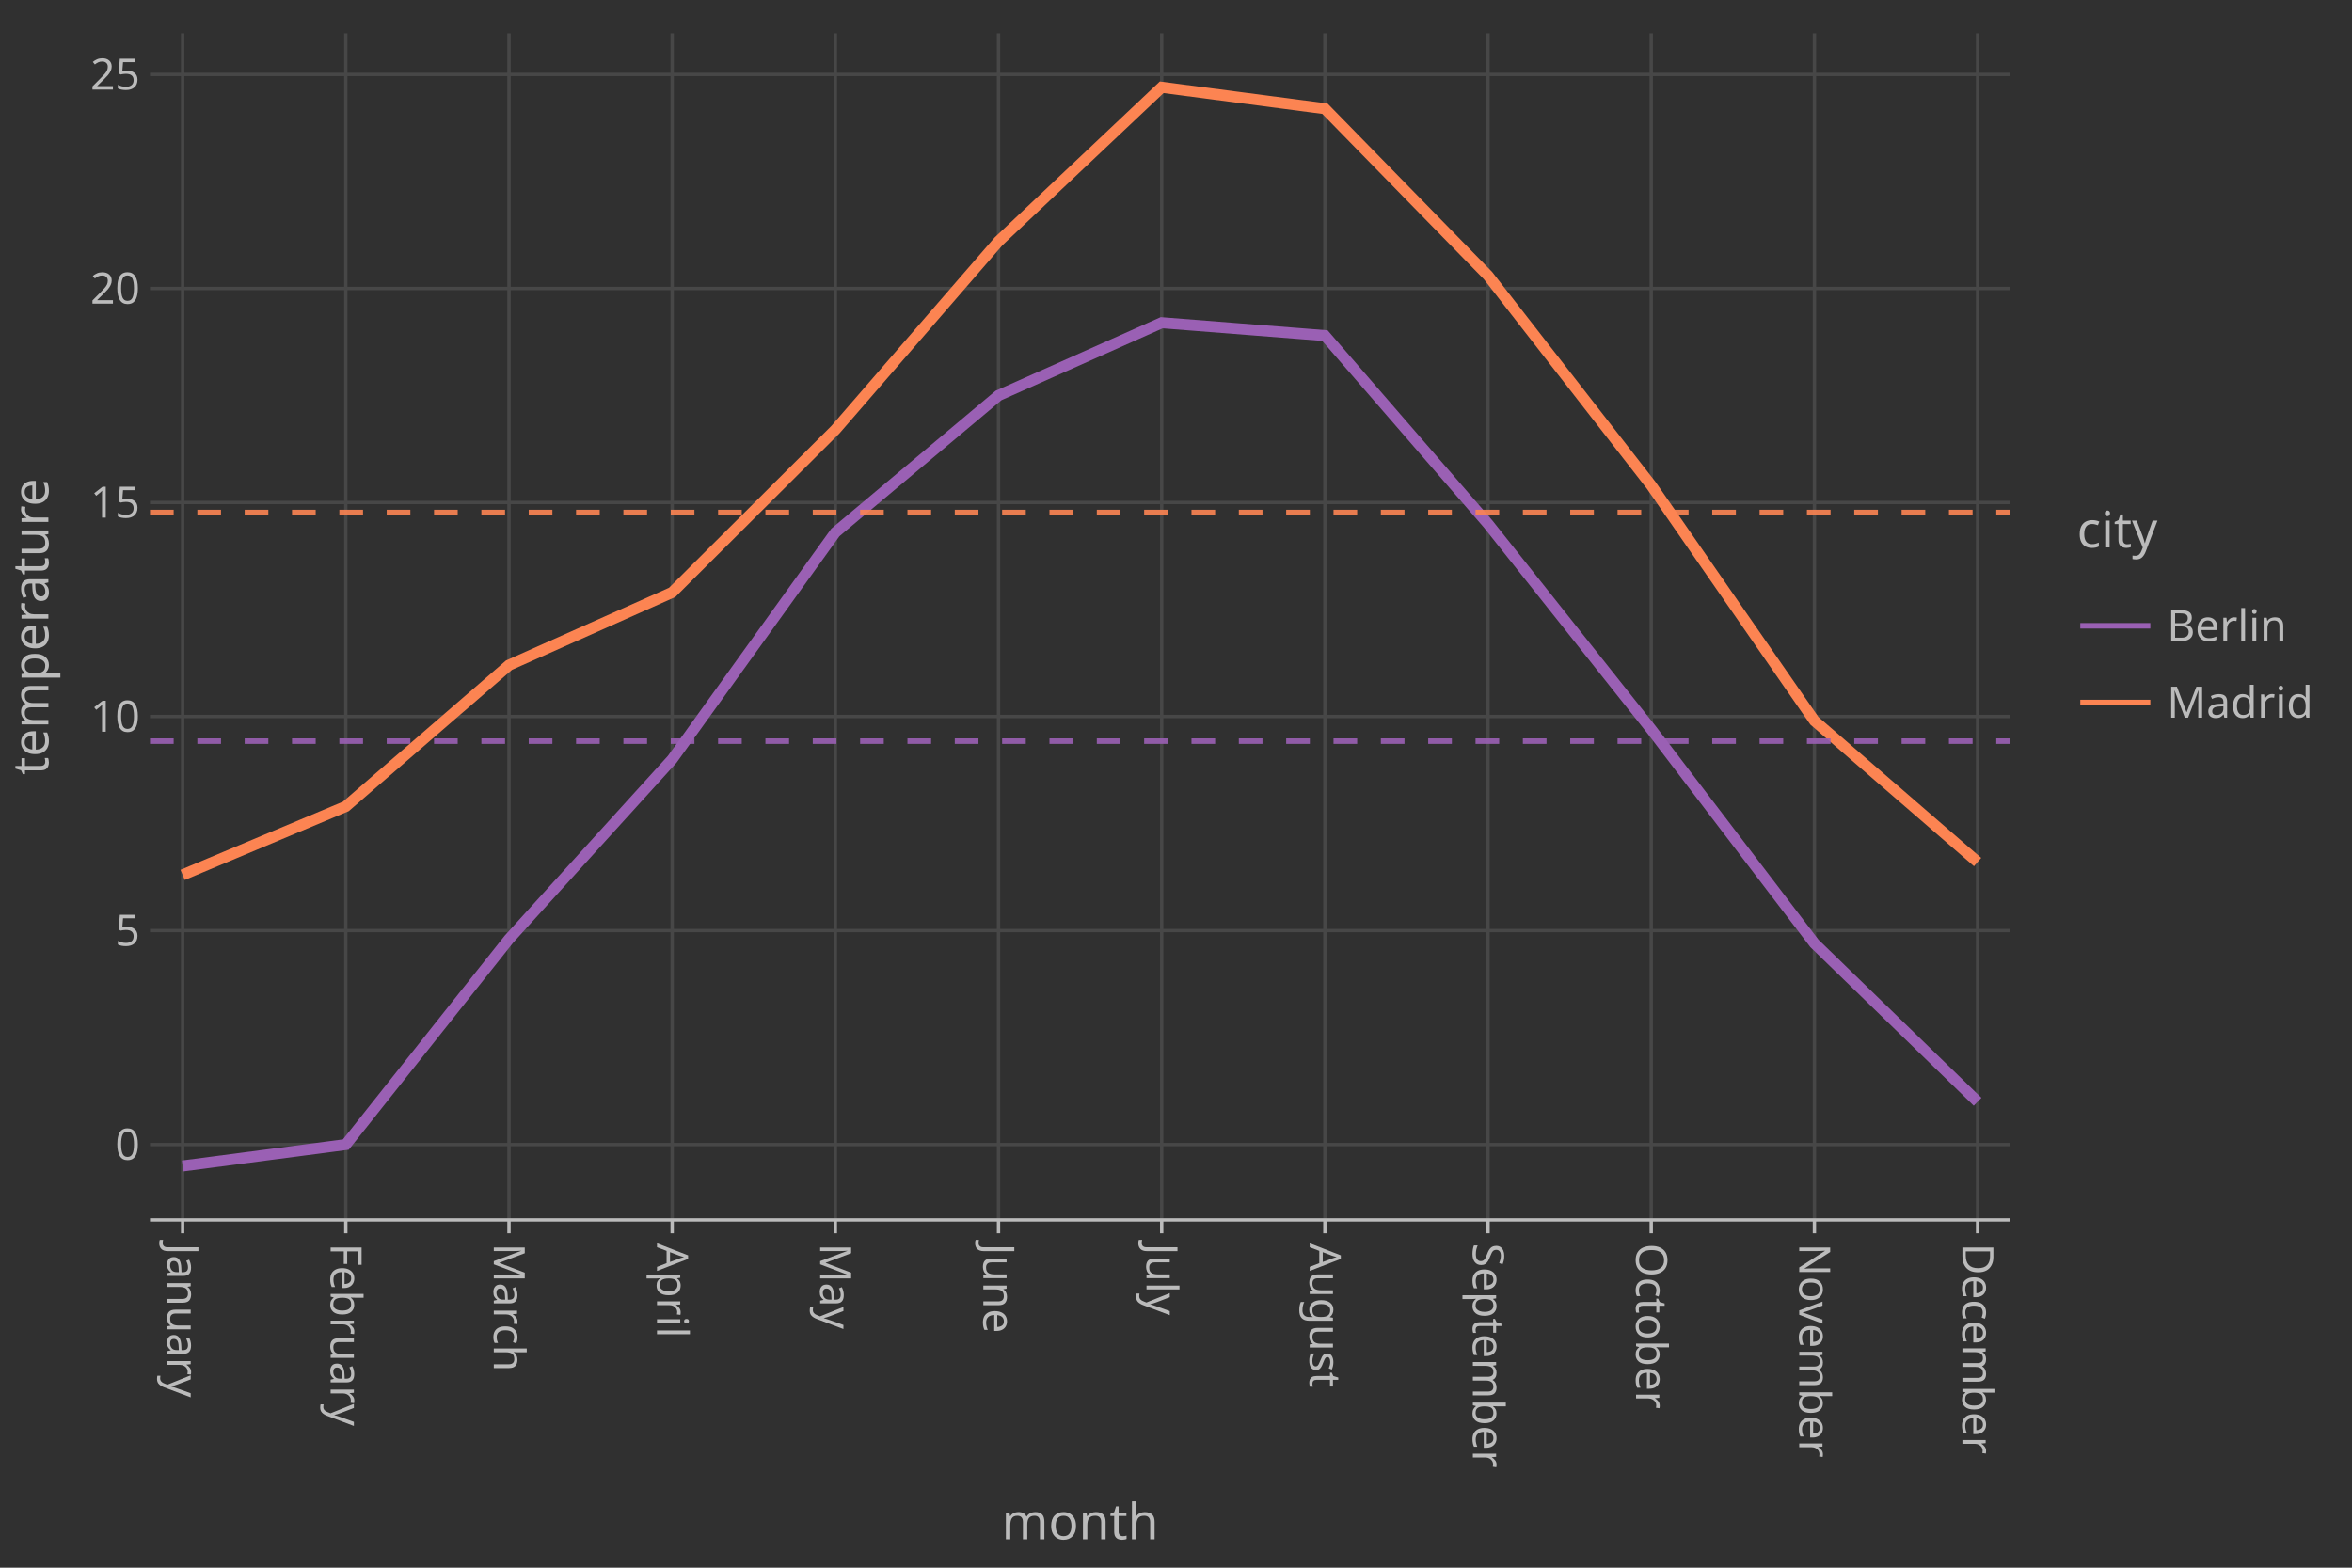
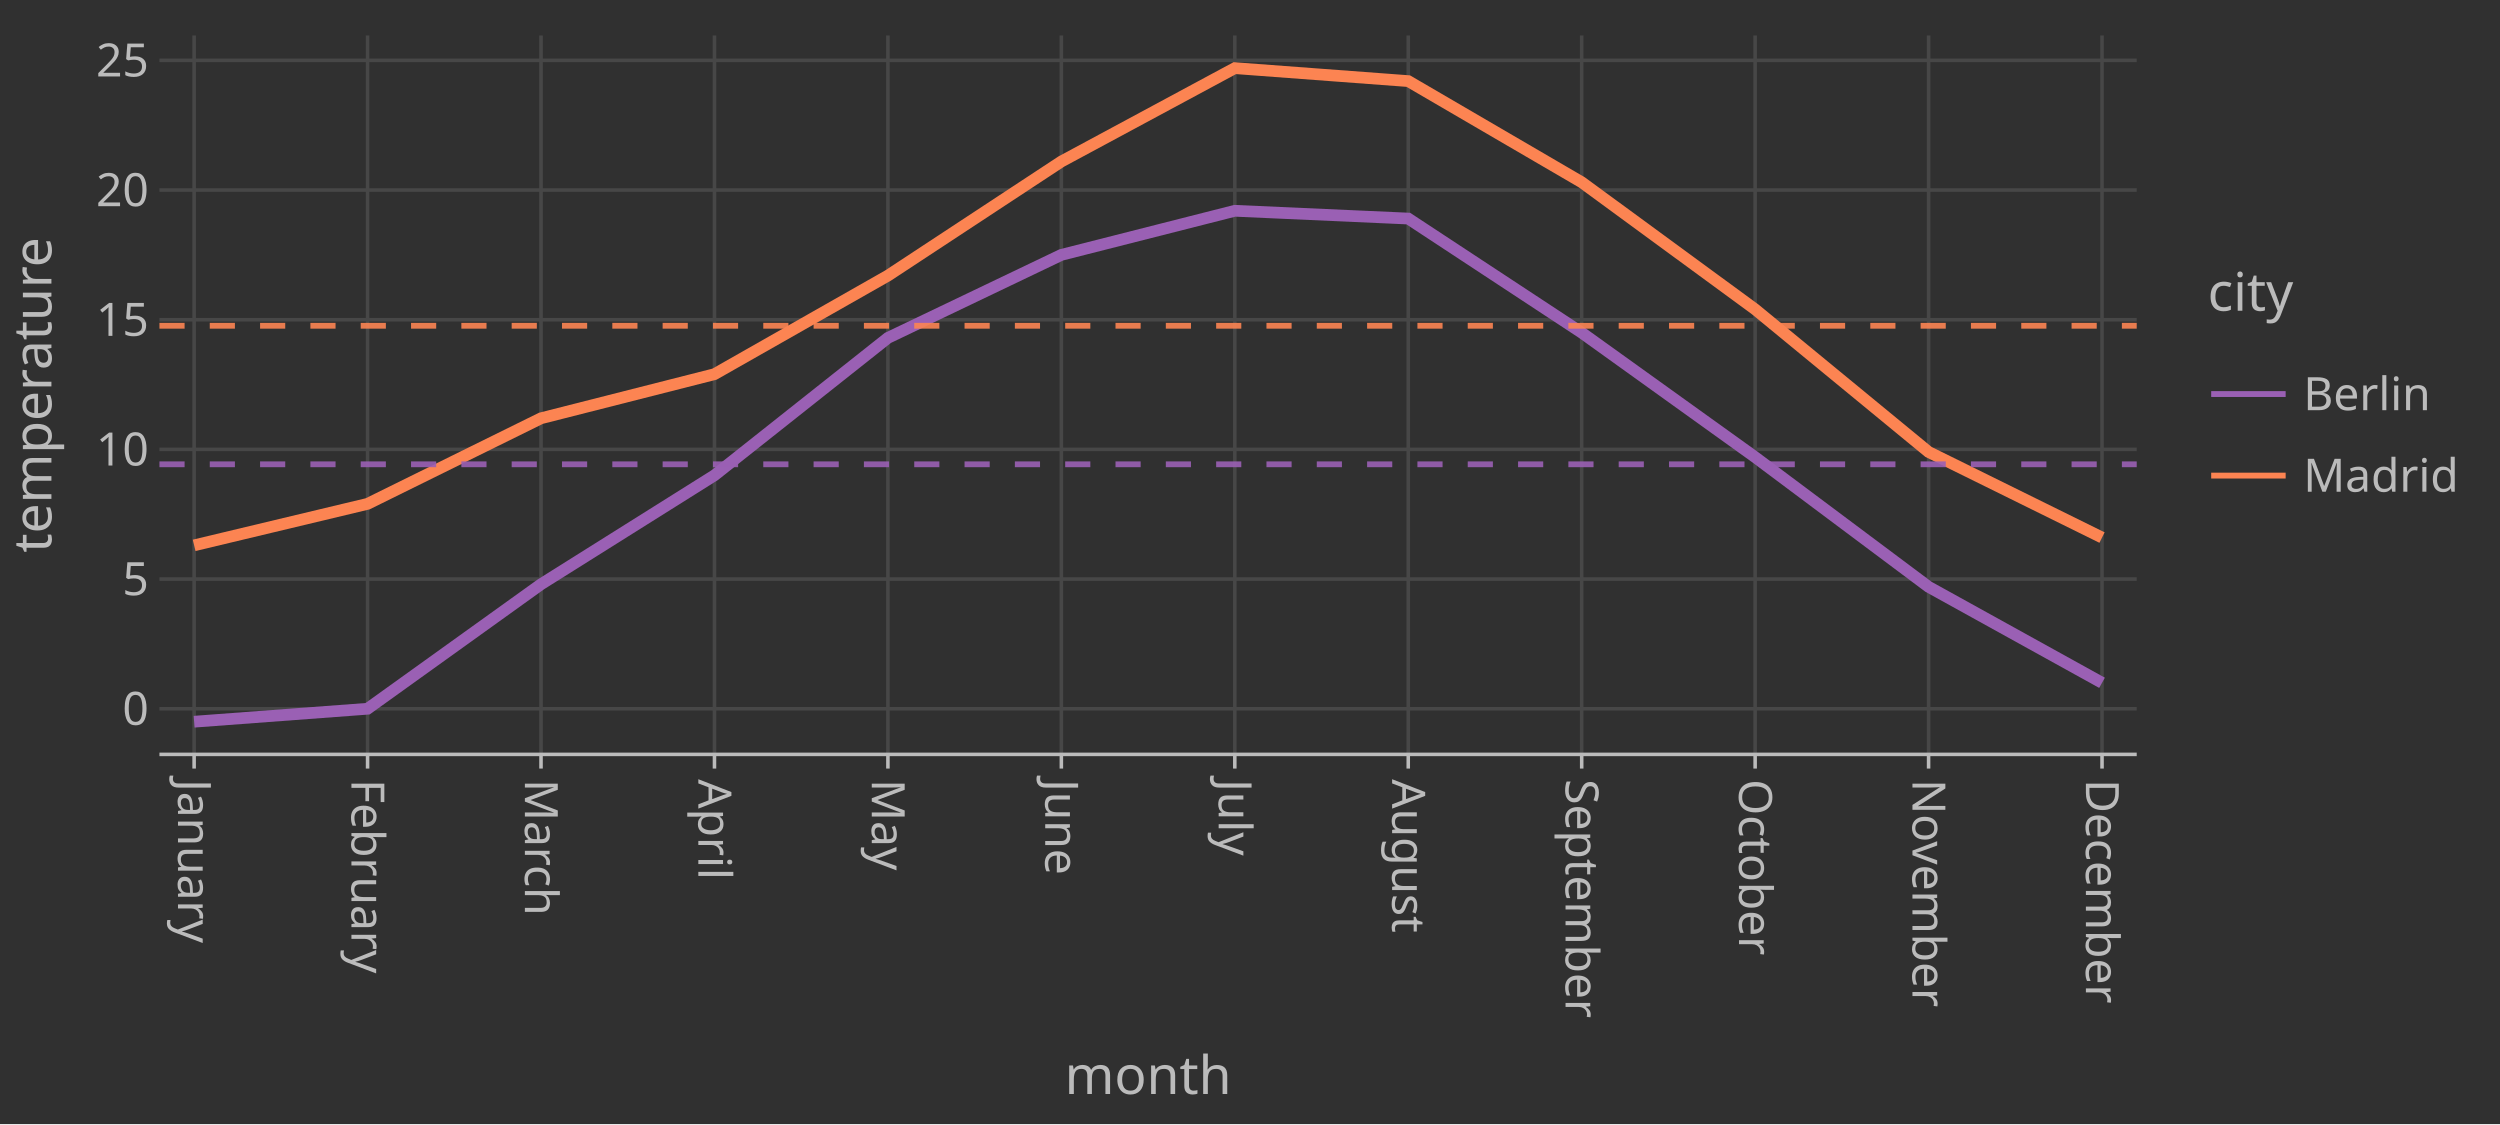
- <svg xmlns="http://www.w3.org/2000/svg" class="plt-container" width="705.0" height="470.0">
+ <svg xmlns="http://www.w3.org/2000/svg" class="plt-container" width="705.0" height="317.0">
  <style type="text/css">
  .plt-container {
   font-family: Lucida Grande, sans-serif;
   user-select: none;
   -webkit-user-select: none;
   -moz-user-select: none;
   -ms-user-select: none;
}
text {
   text-rendering: optimizeLegibility;
}
#xXxprefixXx0 .plot-title {
   fill: #bbbbbb;
   font-family: Lucida Grande, sans-serif;
   font-size: 16.0px;
   font-weight: normal;
   font-style: normal;   
}
#xXxprefixXx0 .plot-subtitle {
   fill: #bbbbbb;
   font-family: Lucida Grande, sans-serif;
   font-size: 15.0px;
   font-weight: normal;
   font-style: normal;   
}
#xXxprefixXx0 .plot-caption {
   fill: #bbbbbb;
   font-family: Lucida Grande, sans-serif;
   font-size: 13.0px;
   font-weight: normal;
   font-style: normal;   
}
#xXxprefixXx0 .legend-title {
   fill: #bbbbbb;
   font-family: Lucida Grande, sans-serif;
   font-size: 15.0px;
   font-weight: normal;
   font-style: normal;   
}
#xXxprefixXx0 .legend-item {
   fill: #bbbbbb;
   font-family: Lucida Grande, sans-serif;
   font-size: 13.0px;
   font-weight: normal;
   font-style: normal;   
}
#xXxprefixXx0 .axis-title-x {
   fill: #bbbbbb;
   font-family: Lucida Grande, sans-serif;
   font-size: 15.0px;
   font-weight: normal;
   font-style: normal;   
}
#xXxprefixXx0 .axis-text-x {
   fill: #bbbbbb;
   font-family: Lucida Grande, sans-serif;
   font-size: 13.0px;
   font-weight: normal;
   font-style: normal;   
}
#xXxprefixXx4 .axis-tooltip-text-x {
   fill: #303030;
   font-family: Lucida Grande, sans-serif;
   font-size: 13.0px;
   font-weight: normal;
   font-style: normal;   
}
#xXxprefixXx0 .axis-title-y {
   fill: #bbbbbb;
   font-family: Lucida Grande, sans-serif;
   font-size: 15.0px;
   font-weight: normal;
   font-style: normal;   
}
#xXxprefixXx0 .axis-text-y {
   fill: #bbbbbb;
   font-family: Lucida Grande, sans-serif;
   font-size: 13.0px;
   font-weight: normal;
   font-style: normal;   
}
#xXxprefixXx4 .axis-tooltip-text-y {
   fill: #303030;
   font-family: Lucida Grande, sans-serif;
   font-size: 13.0px;
   font-weight: normal;
   font-style: normal;   
}
#xXxprefixXx0 .facet-strip-text-x {
   fill: #bbbbbb;
   font-family: Lucida Grande, sans-serif;
   font-size: 13.0px;
   font-weight: normal;
   font-style: normal;   
}
#xXxprefixXx0 .facet-strip-text-y {
   fill: #bbbbbb;
   font-family: Lucida Grande, sans-serif;
   font-size: 13.0px;
   font-weight: normal;
   font-style: normal;   
}
#xXxprefixXx4 .tooltip-text {
   fill: #bbbbbb;
   font-family: Lucida Grande, sans-serif;
   font-size: 13.0px;
   font-weight: normal;
   font-style: normal;   
}
#xXxprefixXx4 .tooltip-title {
   fill: #bbbbbb;
   font-family: Lucida Grande, sans-serif;
   font-size: 13.0px;
   font-weight: bold;
   font-style: normal;   
}
#xXxprefixXx4 .tooltip-label {
   fill: #bbbbbb;
   font-family: Lucida Grande, sans-serif;
   font-size: 13.0px;
   font-weight: bold;
   font-style: normal;   
}

  </style>
  <g id="xXxprefixXx0">
-     <path fill-rule="evenodd" fill="rgb(48,48,48)" fill-opacity="1.0" d="M0.0 0.0 L0.0 470.0 L705.0 470.0 L705.0 0.0 Z">
+     <path fill-rule="evenodd" fill="rgb(48,48,48)" fill-opacity="1.0" d="M0.0 0.0 L0.0 317.0 L705.0 317.0 L705.0 0.0 Z">
    </path>
    <g transform="translate(23.0 10.0 ) ">
-       <g transform="translate(21.96121 355.737 ) ">
-         <line x1="9.782" y1="-0.0" x2="9.782" y2="-355.737" stroke="rgb(71,71,71)" stroke-opacity="1.0" stroke-width="1.0">
-         </line>
-         <line x1="58.694" y1="-0.0" x2="58.694" y2="-355.737" stroke="rgb(71,71,71)" stroke-opacity="1.0" stroke-width="1.0">
-         </line>
-         <line x1="107.606" y1="-0.0" x2="107.606" y2="-355.737" stroke="rgb(71,71,71)" stroke-opacity="1.0" stroke-width="1.0">
-         </line>
-         <line x1="156.518" y1="-0.0" x2="156.518" y2="-355.737" stroke="rgb(71,71,71)" stroke-opacity="1.0" stroke-width="1.0">
-         </line>
-         <line x1="205.429" y1="-0.0" x2="205.429" y2="-355.737" stroke="rgb(71,71,71)" stroke-opacity="1.0" stroke-width="1.0">
-         </line>
-         <line x1="254.341" y1="-0.0" x2="254.341" y2="-355.737" stroke="rgb(71,71,71)" stroke-opacity="1.0" stroke-width="1.0">
-         </line>
-         <line x1="303.253" y1="-0.0" x2="303.253" y2="-355.737" stroke="rgb(71,71,71)" stroke-opacity="1.0" stroke-width="1.0">
-         </line>
-         <line x1="352.165" y1="-0.0" x2="352.165" y2="-355.737" stroke="rgb(71,71,71)" stroke-opacity="1.0" stroke-width="1.0">
-         </line>
-         <line x1="401.077" y1="-0.0" x2="401.077" y2="-355.737" stroke="rgb(71,71,71)" stroke-opacity="1.0" stroke-width="1.0">
-         </line>
-         <line x1="449.988" y1="-0.0" x2="449.988" y2="-355.737" stroke="rgb(71,71,71)" stroke-opacity="1.0" stroke-width="1.0">
-         </line>
-         <line x1="498.9" y1="-0.0" x2="498.9" y2="-355.737" stroke="rgb(71,71,71)" stroke-opacity="1.0" stroke-width="1.0">
-         </line>
-         <line x1="547.812" y1="-0.0" x2="547.812" y2="-355.737" stroke="rgb(71,71,71)" stroke-opacity="1.0" stroke-width="1.0">
+       <g transform="translate(21.96121 202.737 ) ">
+         <line x1="9.782" y1="-0.0" x2="9.782" y2="-202.737" stroke="rgb(71,71,71)" stroke-opacity="1.0" stroke-width="1.0">
+         </line>
+         <line x1="58.694" y1="-0.0" x2="58.694" y2="-202.737" stroke="rgb(71,71,71)" stroke-opacity="1.0" stroke-width="1.0">
+         </line>
+         <line x1="107.606" y1="-0.0" x2="107.606" y2="-202.737" stroke="rgb(71,71,71)" stroke-opacity="1.0" stroke-width="1.0">
+         </line>
+         <line x1="156.518" y1="-0.0" x2="156.518" y2="-202.737" stroke="rgb(71,71,71)" stroke-opacity="1.0" stroke-width="1.0">
+         </line>
+         <line x1="205.429" y1="-0.0" x2="205.429" y2="-202.737" stroke="rgb(71,71,71)" stroke-opacity="1.0" stroke-width="1.0">
+         </line>
+         <line x1="254.341" y1="-0.0" x2="254.341" y2="-202.737" stroke="rgb(71,71,71)" stroke-opacity="1.0" stroke-width="1.0">
+         </line>
+         <line x1="303.253" y1="-0.0" x2="303.253" y2="-202.737" stroke="rgb(71,71,71)" stroke-opacity="1.0" stroke-width="1.0">
+         </line>
+         <line x1="352.165" y1="-0.0" x2="352.165" y2="-202.737" stroke="rgb(71,71,71)" stroke-opacity="1.0" stroke-width="1.0">
+         </line>
+         <line x1="401.077" y1="-0.0" x2="401.077" y2="-202.737" stroke="rgb(71,71,71)" stroke-opacity="1.0" stroke-width="1.0">
+         </line>
+         <line x1="449.988" y1="-0.0" x2="449.988" y2="-202.737" stroke="rgb(71,71,71)" stroke-opacity="1.0" stroke-width="1.0">
+         </line>
+         <line x1="498.9" y1="-0.0" x2="498.9" y2="-202.737" stroke="rgb(71,71,71)" stroke-opacity="1.0" stroke-width="1.0">
+         </line>
+         <line x1="547.812" y1="-0.0" x2="547.812" y2="-202.737" stroke="rgb(71,71,71)" stroke-opacity="1.0" stroke-width="1.0">
        </line>
        <g transform="translate(9.782355 0.0 ) ">
          <line stroke-width="1.0" stroke="rgb(187,187,187)" stroke-opacity="1.0" x2="0.0" y2="4.0">
          </line>
          <g transform="translate(0.0 7.0 ) rotate(90.0 ) ">
            <text class="axis-text-x" dy="0.35em">
            January
            </text>
          </g>
        </g>
        <g transform="translate(58.69413 0.0 ) ">
          <line stroke-width="1.0" stroke="rgb(187,187,187)" stroke-opacity="1.0" x2="0.0" y2="4.0">
          </line>
          <g transform="translate(0.0 7.0 ) rotate(90.0 ) ">
            <text class="axis-text-x" dy="0.35em">
            February
            </text>
          </g>
        </g>
        <g transform="translate(107.6059 0.0 ) ">
          <line stroke-width="1.0" stroke="rgb(187,187,187)" stroke-opacity="1.0" x2="0.0" y2="4.0">
          </line>
          <g transform="translate(0.0 7.0 ) rotate(90.0 ) ">
            <text class="axis-text-x" dy="0.35em">
            March
            </text>
          </g>
        </g>
        <g transform="translate(156.5177 0.0 ) ">
          <line stroke-width="1.0" stroke="rgb(187,187,187)" stroke-opacity="1.0" x2="0.0" y2="4.0">
          </line>
          <g transform="translate(0.0 7.0 ) rotate(90.0 ) ">
            <text class="axis-text-x" dy="0.35em">
            April
            </text>
          </g>
        </g>
        <g transform="translate(205.4294 0.0 ) ">
          <line stroke-width="1.0" stroke="rgb(187,187,187)" stroke-opacity="1.0" x2="0.0" y2="4.0">
          </line>
          <g transform="translate(0.0 7.0 ) rotate(90.0 ) ">
            <text class="axis-text-x" dy="0.35em">
            May
            </text>
          </g>
        </g>
        <g transform="translate(254.3412 0.0 ) ">
          <line stroke-width="1.0" stroke="rgb(187,187,187)" stroke-opacity="1.0" x2="0.0" y2="4.0">
          </line>
          <g transform="translate(0.0 7.0 ) rotate(90.0 ) ">
            <text class="axis-text-x" dy="0.35em">
            June
            </text>
          </g>
        </g>
        <g transform="translate(303.253 0.0 ) ">
          <line stroke-width="1.0" stroke="rgb(187,187,187)" stroke-opacity="1.0" x2="0.0" y2="4.0">
          </line>
          <g transform="translate(0.0 7.0 ) rotate(90.0 ) ">
            <text class="axis-text-x" dy="0.35em">
            July
            </text>
          </g>
        </g>
        <g transform="translate(352.1648 0.0 ) ">
          <line stroke-width="1.0" stroke="rgb(187,187,187)" stroke-opacity="1.0" x2="0.0" y2="4.0">
          </line>
          <g transform="translate(0.0 7.0 ) rotate(90.0 ) ">
            <text class="axis-text-x" dy="0.35em">
            August
            </text>
          </g>
        </g>
        <g transform="translate(401.0765 0.0 ) ">
          <line stroke-width="1.0" stroke="rgb(187,187,187)" stroke-opacity="1.0" x2="0.0" y2="4.0">
          </line>
          <g transform="translate(0.0 7.0 ) rotate(90.0 ) ">
            <text class="axis-text-x" dy="0.35em">
            September
            </text>
          </g>
        </g>
        <g transform="translate(449.9883 0.0 ) ">
          <line stroke-width="1.0" stroke="rgb(187,187,187)" stroke-opacity="1.0" x2="0.0" y2="4.0">
          </line>
          <g transform="translate(0.0 7.0 ) rotate(90.0 ) ">
            <text class="axis-text-x" dy="0.35em">
            October
            </text>
          </g>
        </g>
        <g transform="translate(498.9001 0.0 ) ">
          <line stroke-width="1.0" stroke="rgb(187,187,187)" stroke-opacity="1.0" x2="0.0" y2="4.0">
          </line>
          <g transform="translate(0.0 7.0 ) rotate(90.0 ) ">
            <text class="axis-text-x" dy="0.35em">
            November
            </text>
          </g>
        </g>
        <g transform="translate(547.8119 0.0 ) ">
          <line stroke-width="1.0" stroke="rgb(187,187,187)" stroke-opacity="1.0" x2="0.0" y2="4.0">
          </line>
          <g transform="translate(0.0 7.0 ) rotate(90.0 ) ">
            <text class="axis-text-x" dy="0.35em">
            December
            </text>
          </g>
        </g>
        <line x1="0.0" y1="0.0" x2="557.594" y2="0.0" stroke-width="1.0" stroke="rgb(187,187,187)" stroke-opacity="1.0">
        </line>
      </g>
      <g transform="translate(21.96121 0.0 ) ">
-         <line x1="0.0" y1="333.15" x2="557.594" y2="333.15" stroke="rgb(71,71,71)" stroke-opacity="1.0" stroke-width="1.0">
-         </line>
-         <line x1="0.0" y1="268.984" x2="557.594" y2="268.984" stroke="rgb(71,71,71)" stroke-opacity="1.0" stroke-width="1.0">
-         </line>
-         <line x1="0.0" y1="204.818" x2="557.594" y2="204.818" stroke="rgb(71,71,71)" stroke-opacity="1.0" stroke-width="1.0">
-         </line>
-         <line x1="0.0" y1="140.652" x2="557.594" y2="140.652" stroke="rgb(71,71,71)" stroke-opacity="1.0" stroke-width="1.0">
-         </line>
-         <line x1="0.0" y1="76.486" x2="557.594" y2="76.486" stroke="rgb(71,71,71)" stroke-opacity="1.0" stroke-width="1.0">
-         </line>
-         <line x1="0.0" y1="12.32" x2="557.594" y2="12.32" stroke="rgb(71,71,71)" stroke-opacity="1.0" stroke-width="1.0">
-         </line>
-         <g transform="translate(0.0 333.1505 ) ">
+         <line x1="0.0" y1="189.865" x2="557.594" y2="189.865" stroke="rgb(71,71,71)" stroke-opacity="1.0" stroke-width="1.0">
+         </line>
+         <line x1="0.0" y1="153.296" x2="557.594" y2="153.296" stroke="rgb(71,71,71)" stroke-opacity="1.0" stroke-width="1.0">
+         </line>
+         <line x1="0.0" y1="116.727" x2="557.594" y2="116.727" stroke="rgb(71,71,71)" stroke-opacity="1.0" stroke-width="1.0">
+         </line>
+         <line x1="0.0" y1="80.159" x2="557.594" y2="80.159" stroke="rgb(71,71,71)" stroke-opacity="1.0" stroke-width="1.0">
+         </line>
+         <line x1="0.0" y1="43.59" x2="557.594" y2="43.59" stroke="rgb(71,71,71)" stroke-opacity="1.0" stroke-width="1.0">
+         </line>
+         <line x1="0.0" y1="7.021" x2="557.594" y2="7.021" stroke="rgb(71,71,71)" stroke-opacity="1.0" stroke-width="1.0">
+         </line>
+         <g transform="translate(0.0 189.8648 ) ">
          <g transform="translate(-3.0 0.0 ) ">
            <text class="axis-text-y" text-anchor="end" dy="0.35em">
            0
            </text>
          </g>
        </g>
-         <g transform="translate(0.0 268.9844 ) ">
+         <g transform="translate(0.0 153.296 ) ">
          <g transform="translate(-3.0 0.0 ) ">
            <text class="axis-text-y" text-anchor="end" dy="0.35em">
            5
            </text>
          </g>
        </g>
-         <g transform="translate(0.0 204.8182 ) ">
+         <g transform="translate(0.0 116.7273 ) ">
          <g transform="translate(-3.0 0.0 ) ">
            <text class="axis-text-y" text-anchor="end" dy="0.35em">
            10
            </text>
          </g>
        </g>
-         <g transform="translate(0.0 140.6521 ) ">
+         <g transform="translate(0.0 80.15862 ) ">
          <g transform="translate(-3.0 0.0 ) ">
            <text class="axis-text-y" text-anchor="end" dy="0.35em">
            15
            </text>
          </g>
        </g>
-         <g transform="translate(0.0 76.48601 ) ">
+         <g transform="translate(0.0 43.58991 ) ">
          <g transform="translate(-3.0 0.0 ) ">
            <text class="axis-text-y" text-anchor="end" dy="0.35em">
            20
            </text>
          </g>
        </g>
-         <g transform="translate(0.0 12.31989 ) ">
+         <g transform="translate(0.0 7.021193 ) ">
          <g transform="translate(-3.0 0.0 ) ">
            <text class="axis-text-y" text-anchor="end" dy="0.35em">
            25
            </text>
          </g>
        </g>
      </g>
-       <g transform="translate(21.96121 0.0 ) " clip-path="url(#xXxprefixXx1)" clip-bounds-jfx="[rect (0.0, 0.0), (557.594, 355.737)]">
+       <g transform="translate(21.96121 0.0 ) " clip-path="url(#xXxprefixXx1)" clip-bounds-jfx="[rect (0.0, 0.0), (557.594, 202.737)]">
        <defs>
          <clipPath id="xXxprefixXx1">
-             <rect x="0.0" y="0.0" width="557.594" height="355.737">
+             <rect x="0.0" y="0.0" width="557.594" height="202.737">
            </rect>
          </clipPath>
        </defs>
        <g>
-           <path d="M9.782 339.567 L9.782 339.567 L58.694 333.15 L107.606 271.551 L156.518 217.651 L205.429 149.635 L254.341 108.569 L303.253 86.753 L352.165 90.603 L401.077 147.069 L449.988 208.668 L498.9 272.834 L547.812 320.317 " fill="none" stroke-width="3.3" stroke="rgb(154,96,180)" stroke-opacity="1.0">
+           <path d="M9.782 193.522 L9.782 193.522 L58.694 189.865 L107.606 154.759 L156.518 124.041 L205.429 85.278 L254.341 61.874 L303.253 49.441 L352.165 51.635 L401.077 83.815 L449.988 118.921 L498.9 155.49 L547.812 182.551 " fill="none" stroke-width="3.3" stroke="rgb(154,96,180)" stroke-opacity="1.0">
          </path>
        </g>
        <g>
-           <path d="M9.782 252.301 L9.782 252.301 L58.694 231.768 L107.606 189.418 L156.518 167.602 L205.429 118.836 L254.341 62.369 L303.253 16.17 L352.165 22.586 L401.077 72.636 L449.988 135.519 L498.9 206.102 L547.812 248.451 " fill="none" stroke-width="3.3" stroke="rgb(252,132,82)" stroke-opacity="1.0">
+           <path d="M9.782 143.788 L9.782 143.788 L58.694 132.086 L107.606 107.951 L156.518 95.517 L205.429 67.725 L254.341 35.545 L303.253 9.215 L352.165 12.872 L401.077 41.396 L449.988 77.233 L498.9 117.459 L547.812 141.594 " fill="none" stroke-width="3.3" stroke="rgb(252,132,82)" stroke-opacity="1.0">
          </path>
        </g>
      </g>
-       <g transform="translate(21.96121 0.0 ) " clip-path="url(#xXxprefixXx2)" clip-bounds-jfx="[rect (0.0, 0.0), (557.594, 355.737)]">
+       <g transform="translate(21.96121 0.0 ) " clip-path="url(#xXxprefixXx2)" clip-bounds-jfx="[rect (0.0, 0.0), (557.594, 202.737)]">
        <defs>
          <clipPath id="xXxprefixXx2">
-             <rect x="0.0" y="0.0" width="557.594" height="355.737">
+             <rect x="0.0" y="0.0" width="557.594" height="202.737">
            </rect>
          </clipPath>
        </defs>
-         <line x1="0.0" y1="212.197" x2="557.594" y2="212.197" stroke="rgb(154,96,180)" stroke-opacity="0.9" fill="rgb(17,142,216)" fill-opacity="0.9" stroke-width="1.65" stroke-dasharray="7.095,7.095">
-         </line>
-       </g>
-       <g transform="translate(21.96121 0.0 ) " clip-path="url(#xXxprefixXx3)" clip-bounds-jfx="[rect (0.0, 0.0), (557.594, 355.737)]">
+         <line x1="0.0" y1="120.933" x2="557.594" y2="120.933" stroke="rgb(154,96,180)" stroke-opacity="0.9" fill="rgb(17,142,216)" fill-opacity="0.9" stroke-width="1.65" stroke-dasharray="7.095,7.095">
+         </line>
+       </g>
+       <g transform="translate(21.96121 0.0 ) " clip-path="url(#xXxprefixXx3)" clip-bounds-jfx="[rect (0.0, 0.0), (557.594, 202.737)]">
        <defs>
          <clipPath id="xXxprefixXx3">
-             <rect x="0.0" y="0.0" width="557.594" height="355.737">
+             <rect x="0.0" y="0.0" width="557.594" height="202.737">
            </rect>
          </clipPath>
        </defs>
-         <line x1="0.0" y1="143.647" x2="557.594" y2="143.647" stroke="rgb(252,132,82)" stroke-opacity="0.9" fill="rgb(17,142,216)" fill-opacity="0.9" stroke-width="1.65" stroke-dasharray="7.095,7.095">
+         <line x1="0.0" y1="81.865" x2="557.594" y2="81.865" stroke="rgb(252,132,82)" stroke-opacity="0.9" fill="rgb(17,142,216)" fill-opacity="0.9" stroke-width="1.65" stroke-dasharray="7.095,7.095">
        </line>
      </g>
    </g>
-     <g transform="translate(14.5 187.8685 ) rotate(-90.0 ) ">
+     <g transform="translate(14.5 111.3685 ) rotate(-90.0 ) ">
      <text class="axis-title-y" y="0.0" text-anchor="middle">
      temperature
      </text>
    </g>
-     <g transform="translate(323.7583 461.5 ) ">
+     <g transform="translate(323.7583 308.5 ) ">
      <text class="axis-title-x" y="0.0" text-anchor="middle">
      month
      </text>
    </g>
-     <g transform="translate(612.5554 143.6185 ) ">
+     <g transform="translate(612.5554 67.11848 ) ">
      <rect x="5.0" y="5.0" height="78.5" width="82.445" stroke="rgb(187,187,187)" stroke-opacity="1.0" stroke-width="0.0" fill="rgb(48,48,48)" fill-opacity="1.0">
      </rect>
      <g transform="translate(10.0 10.0 ) ">
        <g transform="translate(0.0 10.5 ) ">
          <text class="legend-title" y="0.0">
          city
          </text>
        </g>
        <g transform="translate(0.0 22.5 ) ">
          <g transform="">
            <g>
              <rect x="0.0" y="0.0" height="23.0" width="23.0" stroke-width="0.0" fill="rgb(48,48,48)" fill-opacity="1.0">
              </rect>
              <g transform="translate(1.0 1.0 ) ">
                <g>
                  <line x1="0.0" y1="10.5" x2="21.0" y2="10.5" stroke="rgb(154,96,180)" stroke-opacity="1.0" fill="rgb(48,48,48)" fill-opacity="1.0" stroke-width="1.65">
                  </line>
                </g>
              </g>
              <rect x="0.0" y="0.0" height="23.0" width="23.0" stroke="rgb(48,48,48)" stroke-opacity="1.0" stroke-width="1.0" fill-opacity="0.0">
              </rect>
            </g>
            <g transform="translate(26.9903 16.05 ) ">
              <text class="legend-item" y="0.0">
              Berlin
              </text>
            </g>
          </g>
          <g transform="translate(0.0 23.0 ) ">
            <g>
              <rect x="0.0" y="0.0" height="23.0" width="23.0" stroke-width="0.0" fill="rgb(48,48,48)" fill-opacity="1.0">
              </rect>
              <g transform="translate(1.0 1.0 ) ">
                <g>
                  <line x1="0.0" y1="10.5" x2="21.0" y2="10.5" stroke="rgb(252,132,82)" stroke-opacity="1.0" fill="rgb(48,48,48)" fill-opacity="1.0" stroke-width="1.65">
                  </line>
                </g>
              </g>
              <rect x="0.0" y="0.0" height="23.0" width="23.0" stroke="rgb(48,48,48)" stroke-opacity="1.0" stroke-width="1.0" fill-opacity="0.0">
              </rect>
            </g>
            <g transform="translate(26.9903 16.05 ) ">
              <text class="legend-item" y="0.0">
              Madrid
              </text>
            </g>
          </g>
        </g>
      </g>
    </g>
-     <path fill="rgb(0,0,0)" fill-opacity="0.0" stroke="rgb(187,187,187)" stroke-opacity="1.0" stroke-width="0.0" d="M0.0 0.0 L0.0 470.0 L705.0 470.0 L705.0 0.0 Z">
+     <path fill="rgb(0,0,0)" fill-opacity="0.0" stroke="rgb(187,187,187)" stroke-opacity="1.0" stroke-width="0.0" d="M0.0 0.0 L0.0 317.0 L705.0 317.0 L705.0 0.0 Z">
    </path>
  </g>
  <g id="xXxprefixXx4">
  </g>
</svg>
